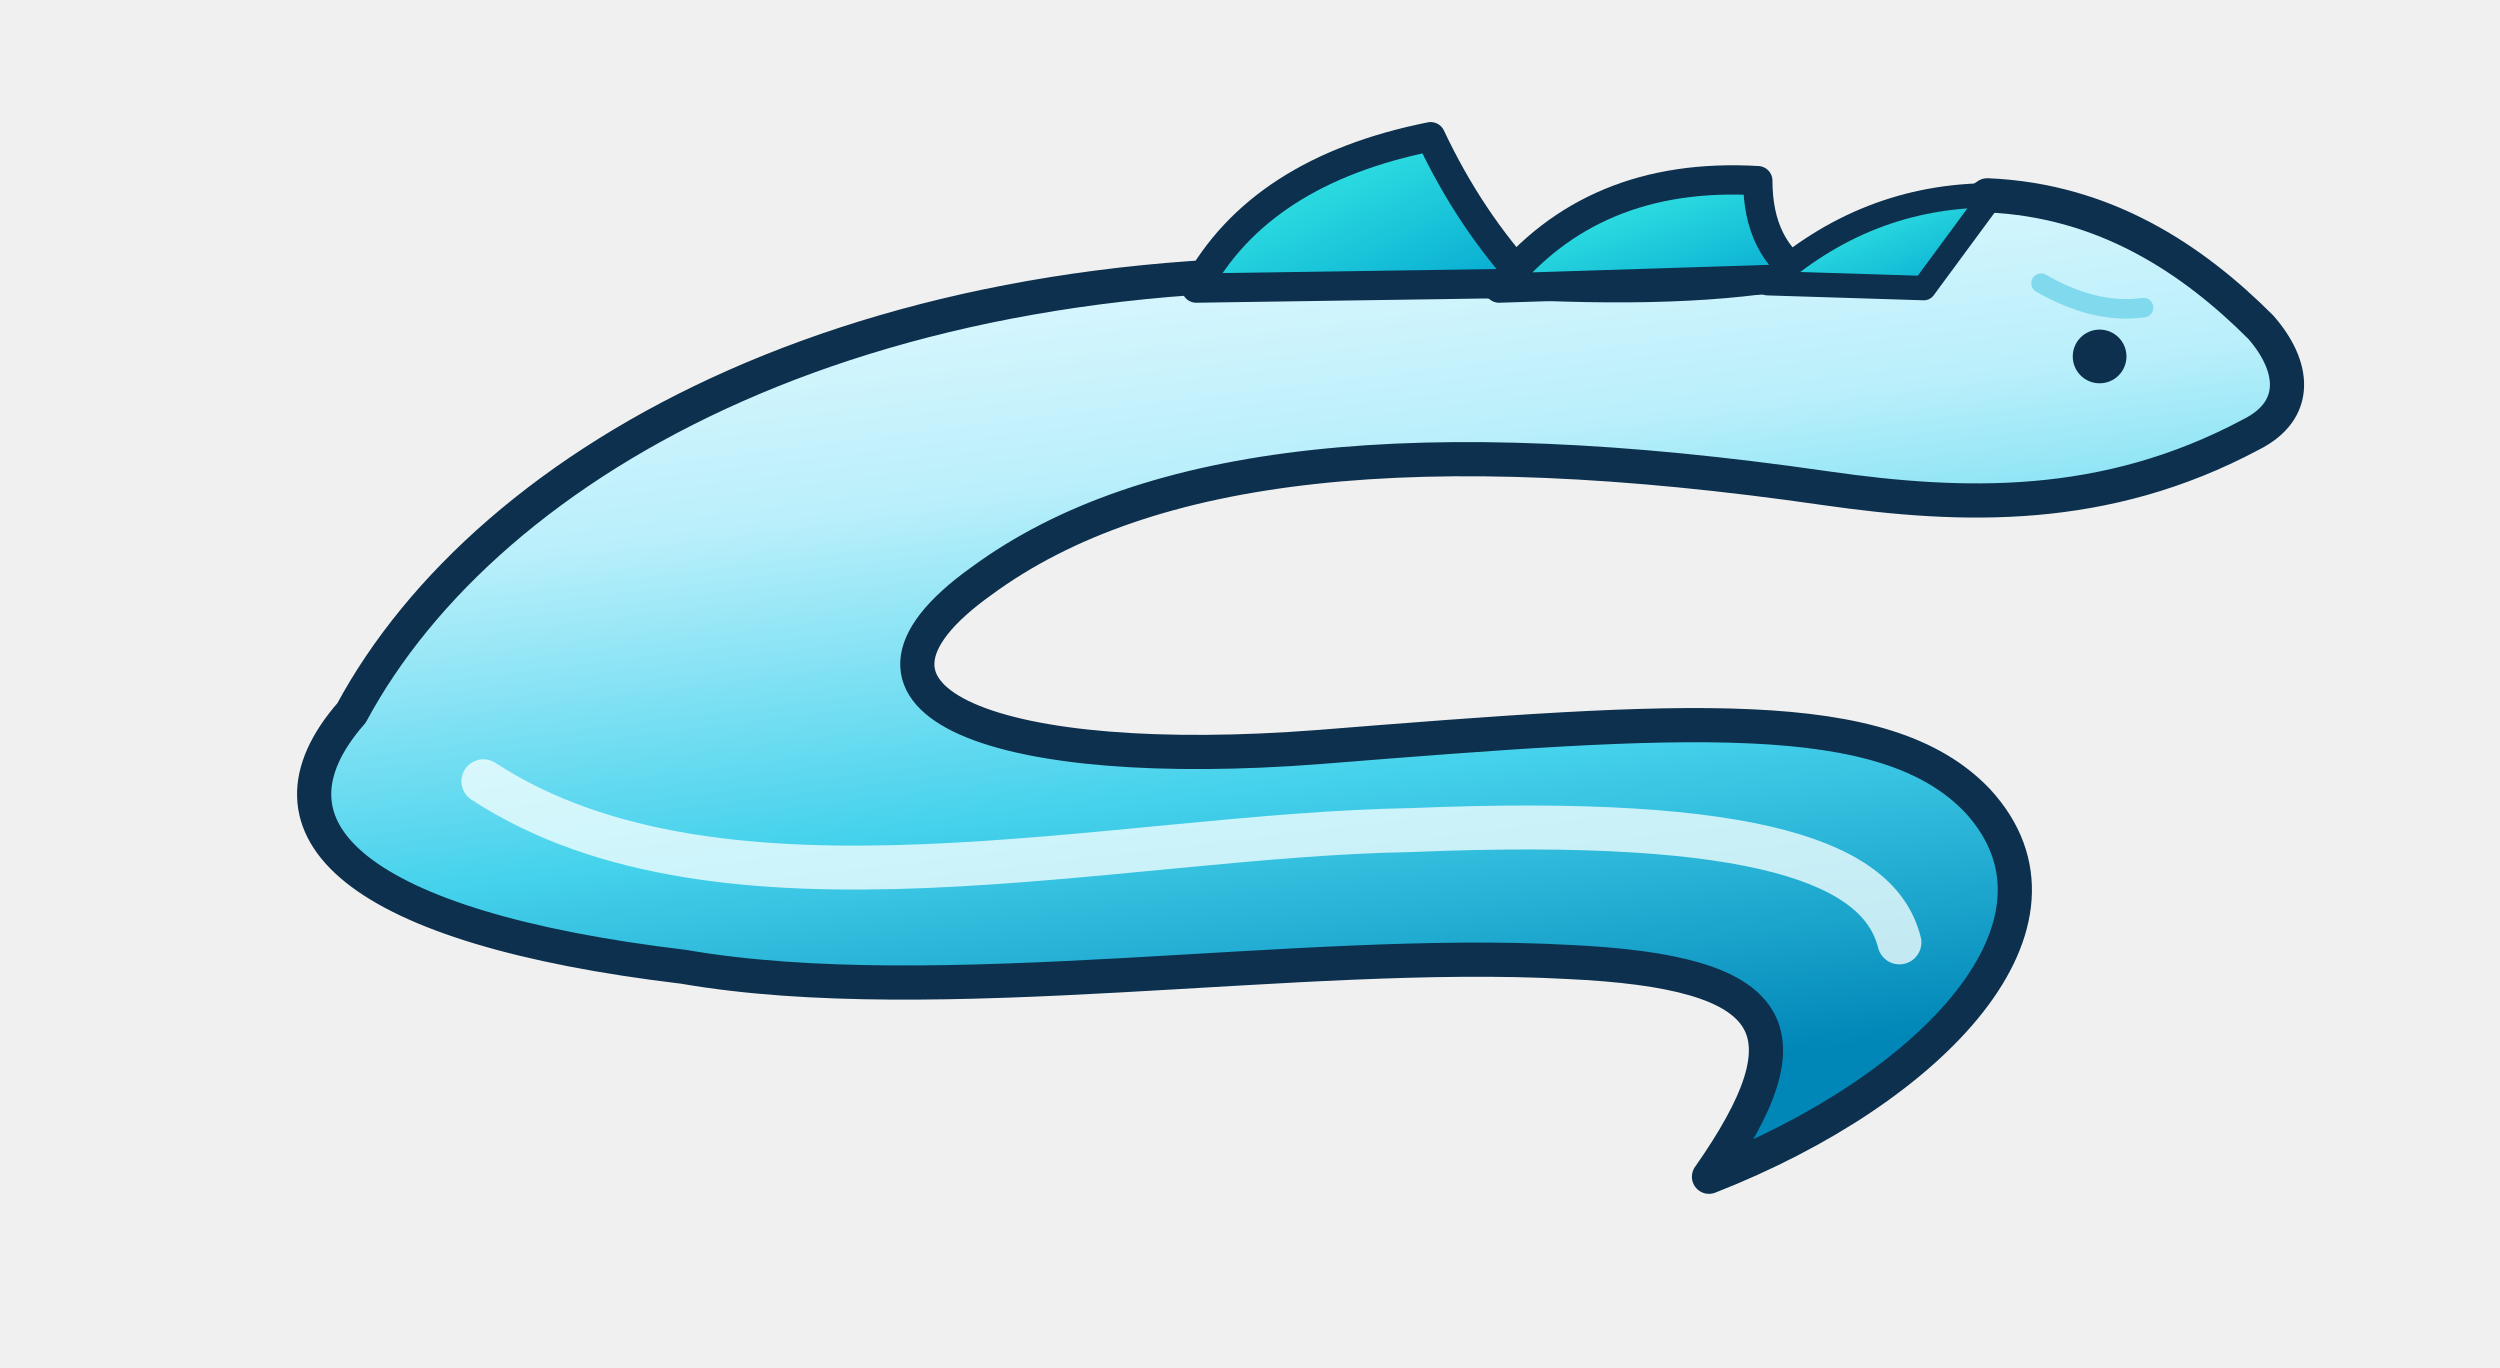
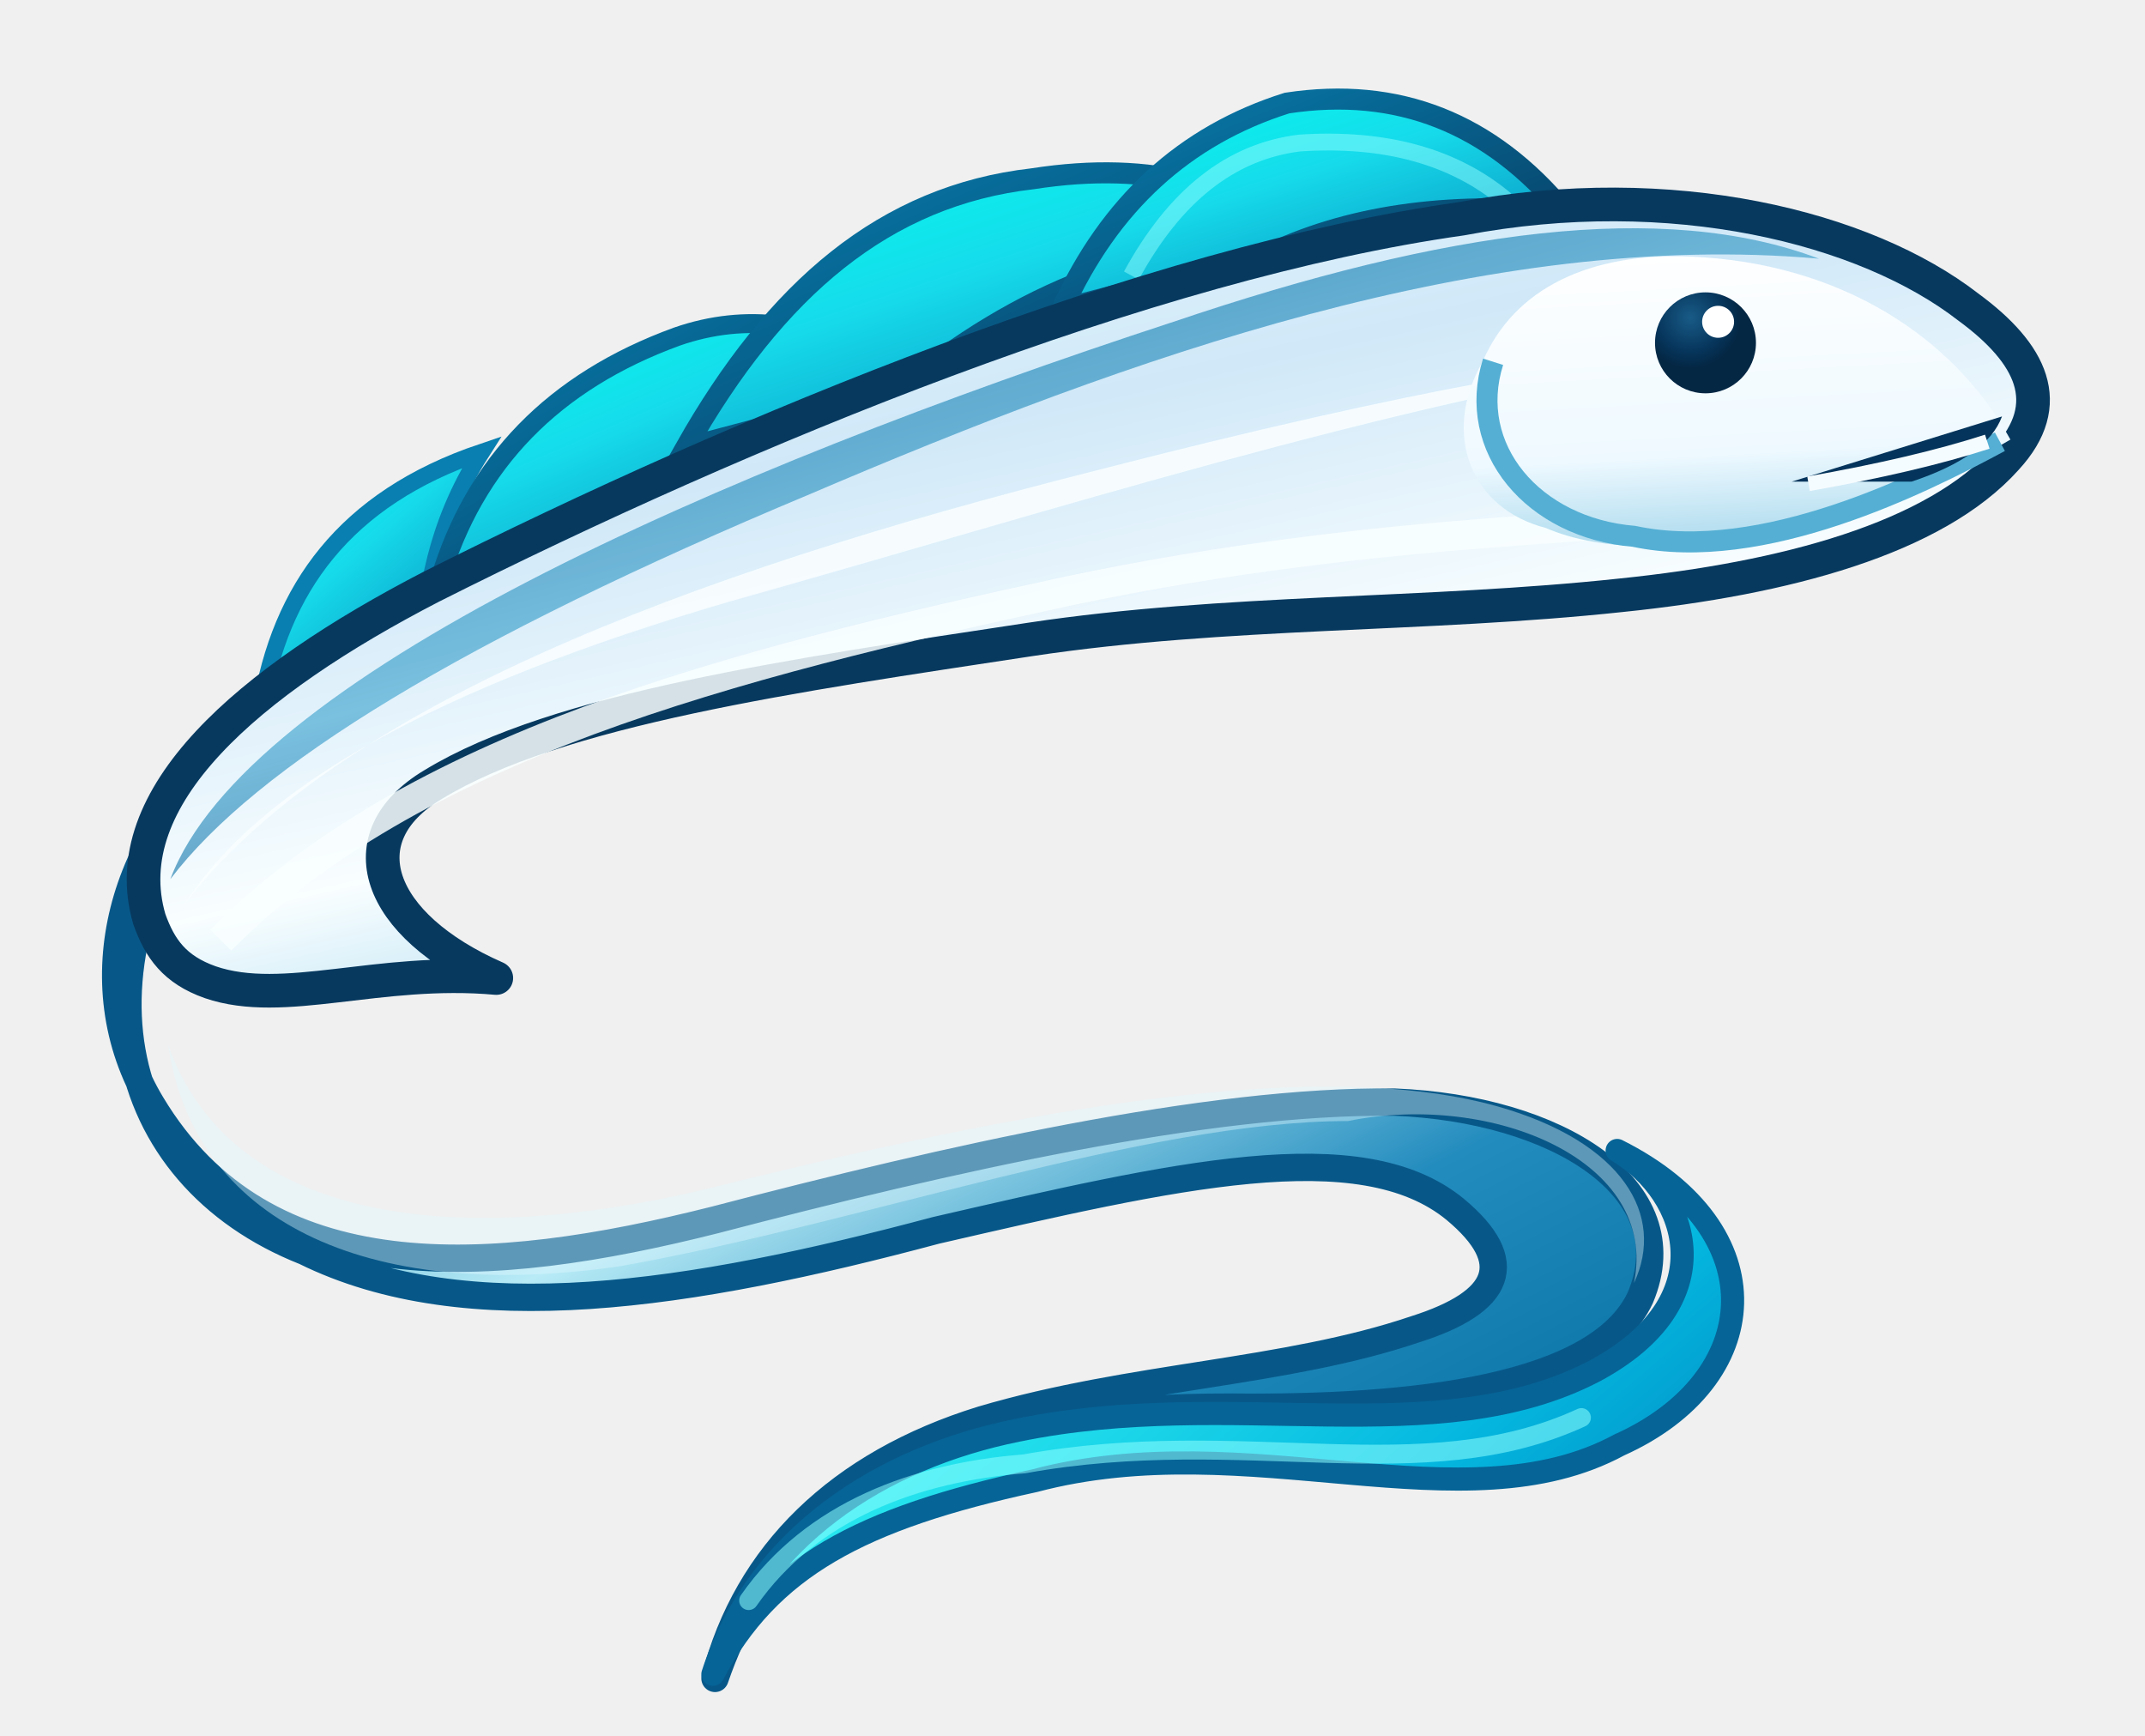
- <svg xmlns="http://www.w3.org/2000/svg" viewBox="0 0 512 280" role="img" aria-label="Ribbonfish flowing S-shaped fish identity">
+ <svg xmlns="http://www.w3.org/2000/svg" viewBox="130 35 1020 825" role="img" aria-label="Ribbonfish flowing S-shaped official mark">
  <defs>
-     <linearGradient id="body" x1="0" y1="0" x2=".25" y2="1" gradientUnits="objectBoundingBox">
-       <stop stop-color="#f5fdff" />
-       <stop offset=".37" stop-color="#b9effb" />
-       <stop offset=".68" stop-color="#45d2ec" />
-       <stop offset="1" stop-color="#0086b7" />
+     <linearGradient id="fin" x1="0" y1="0" x2=".75" y2="1">
+       <stop stop-color="#00ffed" />
+       <stop offset=".45" stop-color="#16dbeb" />
+       <stop offset="1" stop-color="#0789ba" />
    </linearGradient>
-     <linearGradient id="fin" x1="0" y1="0" x2="1" y2="1">
-       <stop stop-color="#41f7e9" />
-       <stop offset="1" stop-color="#03a6d0" />
+     <linearGradient id="fin-edge" x1="0" y1="0" x2="1" y2="1">
+       <stop stop-color="#087eaf" />
+       <stop offset="1" stop-color="#06375b" />
    </linearGradient>
+     <linearGradient id="silver" x1=".16" y1="0" x2=".7" y2="1">
+       <stop stop-color="#ecfbff" />
+       <stop offset=".33" stop-color="#d0e8f8" />
+       <stop offset=".65" stop-color="#f9feff" />
+       <stop offset=".85" stop-color="#b3def2" />
+       <stop offset="1" stop-color="#61bbdf" />
+     </linearGradient>
+     <linearGradient id="head" x1="0" y1="0" x2=".1" y2="1">
+       <stop stop-color="#fff" />
+       <stop offset=".72" stop-color="#eef9ff" />
+       <stop offset="1" stop-color="#b2ddef" />
+     </linearGradient>
+     <linearGradient id="lower" x1="0" y1="0" x2=".83" y2="1">
+       <stop stop-color="#003a64" />
+       <stop offset=".23" stop-color="#168abb" />
+       <stop offset=".47" stop-color="#b8ebf6" />
+       <stop offset=".69" stop-color="#238cbe" />
+       <stop offset="1" stop-color="#006a9d" />
+     </linearGradient>
+     <linearGradient id="tail" x1="0" y1=".3" x2="1" y2=".9">
+       <stop stop-color="#dafbff" />
+       <stop offset=".27" stop-color="#27e6ee" />
+       <stop offset=".65" stop-color="#04b7df" />
+       <stop offset="1" stop-color="#007db9" />
+     </linearGradient>
+     <linearGradient id="side" x1="0" y1="0" x2=".7" y2="1">
+       <stop stop-color="#0b679e" />
+       <stop offset=".55" stop-color="#69b8db" />
+       <stop offset="1" stop-color="#0a4778" />
+     </linearGradient>
+     <radialGradient id="eye" cx=".35" cy=".25">
+       <stop stop-color="#185b87" />
+       <stop offset=".7" stop-color="#06345a" />
+       <stop offset="1" stop-color="#042744" />
+     </radialGradient>
  </defs>
-   <g stroke="#0c304d" stroke-linejoin="round" stroke-linecap="round">
-     <path d="M72 146 C100 94 179 49 296 57 C352 61 383 57 407 40 C431 41 449 53 463 67 C470 75 471 84 461 89 C431 105 402 104 374 100 C291 88 235 94 201 119 C166 144 205 158 270 153 C345 147 386 144 405 164 C428 189 396 223 350 241 C371 211 365 199 321 197 C266 194 192 207 140 198 C73 190 51 170 72 146Z" fill="url(#body)" stroke-width="7" />
-     <path d="M245 59 Q258 35 293 28 Q301 45 313 58Z" fill="url(#fin)" stroke-width="6" />
-     <path d="M307 59 Q326 35 360 37 Q360 51 370 57Z" fill="url(#fin)" stroke-width="6" />
-     <path d="M362 58 Q382 40 408 40 L394 59Z" fill="url(#fin)" stroke-width="5" />
-     <path d="M99 160 C148 192 228 171 289 170 C361 167 385 177 389 193" fill="none" stroke="#f5ffff" stroke-opacity=".78" stroke-width="9" />
-     <path d="M418 58 C425 62 432 64 439 63" fill="none" stroke="#81d9ee" stroke-width="4" />
-     <circle cx="430" cy="73" r="5.5" fill="#0c304d" stroke="none" />
-   </g>
+   <path d="M241 390 C189 429 167 502 202 560 C256 650 363 642 470 615 C581 586 704 558 793 559 C870 562 932 600 910 652 C890 695 803 705 715 704 C602 704 506 728 470 833 C485 774 529 731 597 710 C668 689 741 688 803 667 C844 654 852 635 822 610 C777 573 688 594 575 620 C459 651 352 668 275 630 C184 594 158 492 241 390Z" fill="url(#lower)" stroke="#075889" stroke-width="13" stroke-linejoin="round" />
+   <path d="M210 532 C241 619 352 627 463 601 C596 568 749 535 842 561 C902 578 922 613 907 645 C919 587 840 554 771 568 C675 568 538 617 425 637 C302 655 222 614 210 532Z" fill="#e1f8ff" opacity=".4" />
+   <path d="M469 831 C490 766 549 728 614 715 C716 694 813 726 888 687 C950 654 934 603 899 582 C975 620 969 691 900 722 C826 762 724 712 622 739 C539 757 496 780 469 831Z" fill="url(#tail)" stroke="#066497" stroke-width="11" stroke-linejoin="round" />
+   <path d="M486 796 C516 753 566 735 617 731 C722 712 806 744 882 709" fill="none" stroke="#8dffff" stroke-width="9" stroke-linecap="round" opacity=".55" />
+   <path d="M254 372 C263 315 294 272 359 250 C336 286 333 319 331 339Z" fill="url(#fin)" stroke="#087fb0" stroke-width="8" />
+   <path d="M339 311 Q364 227 452 195 Q501 178 552 208 Q480 218 438 281Z" fill="url(#fin)" stroke="url(#fin-edge)" stroke-width="9" />
+   <path d="M456 248 C499 172 551 128 621 120 C679 111 720 124 753 151 C676 148 614 175 558 221Z" fill="url(#fin)" stroke="url(#fin-edge)" stroke-width="10" />
+   <path d="M635 182 Q669 107 742 84 Q821 72 874 136 Q790 128 731 157Z" fill="url(#fin)" stroke="url(#fin-edge)" stroke-width="10" />
+   <path d="M668 166 Q699 109 748 103 Q809 99 846 130" fill="none" stroke="#95ffff" stroke-width="8" opacity=".48" />
+   <path d="M201 472 C184 414 248 359 335 314 C484 239 676 160 825 139 C925 120 1017 143 1066 181 C1096 203 1108 227 1084 253 C1050 291 979 310 901 318 C808 328 713 325 620 339 C508 356 395 372 336 408 C294 433 309 475 366 500 C310 495 265 514 230 502 C213 496 206 486 201 472Z" fill="url(#silver)" stroke="#07395f" stroke-width="16" stroke-linejoin="round" />
+   <path d="M211 453 C247 357 471 259 688 188 C818 144 921 130 995 158 C837 144 667 205 515 270 C350 339 252 399 211 453Z" fill="url(#side)" opacity=".86" />
+   <path d="M217 466 C288 372 456 308 650 259 C805 219 893 205 937 204 C788 227 630 278 477 321 C337 362 253 409 217 466Z" fill="#f9feff" opacity=".88" />
+   <path d="M235 482 C326 390 476 351 638 316 C790 284 912 287 976 277" fill="none" stroke="#f9ffff" stroke-width="14" opacity=".85" />
+   <path d="M835 207 C815 242 830 277 865 286 C918 309 1019 284 1086 244 C1059 195 1005 160 934 157 C886 155 850 172 835 207Z" fill="url(#head)" />
+   <path d="M840 207 C827 248 859 286 907 290 C968 303 1044 265 1081 245" fill="none" stroke="#55afd4" stroke-width="10" />
+   <path d="M982 264 L1082 233 Q1075 252 1039 264Z" fill="#04345b" />
+   <path d="M990 265 Q1041 256 1075 245" fill="none" stroke="#f5fcff" stroke-width="7" />
+   <circle cx="941" cy="198" r="24" fill="url(#eye)" />
+   <circle cx="947" cy="188" r="7.6" fill="white" />
</svg>
